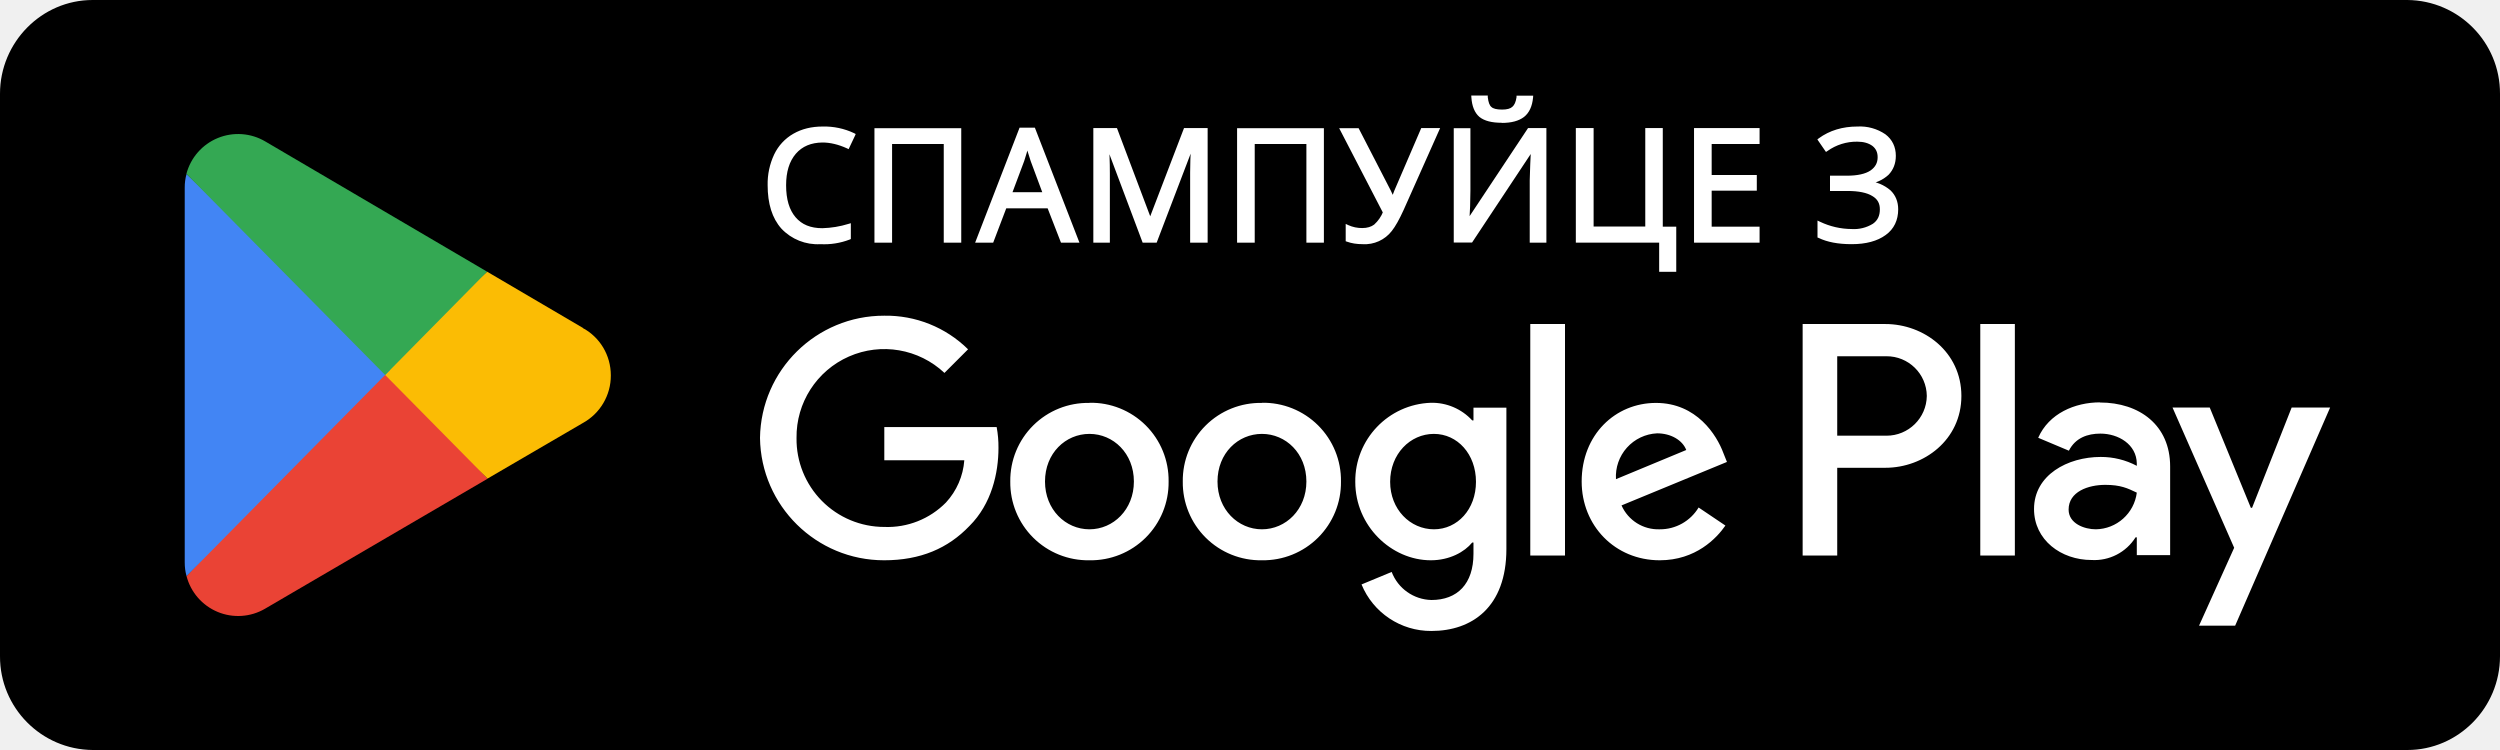
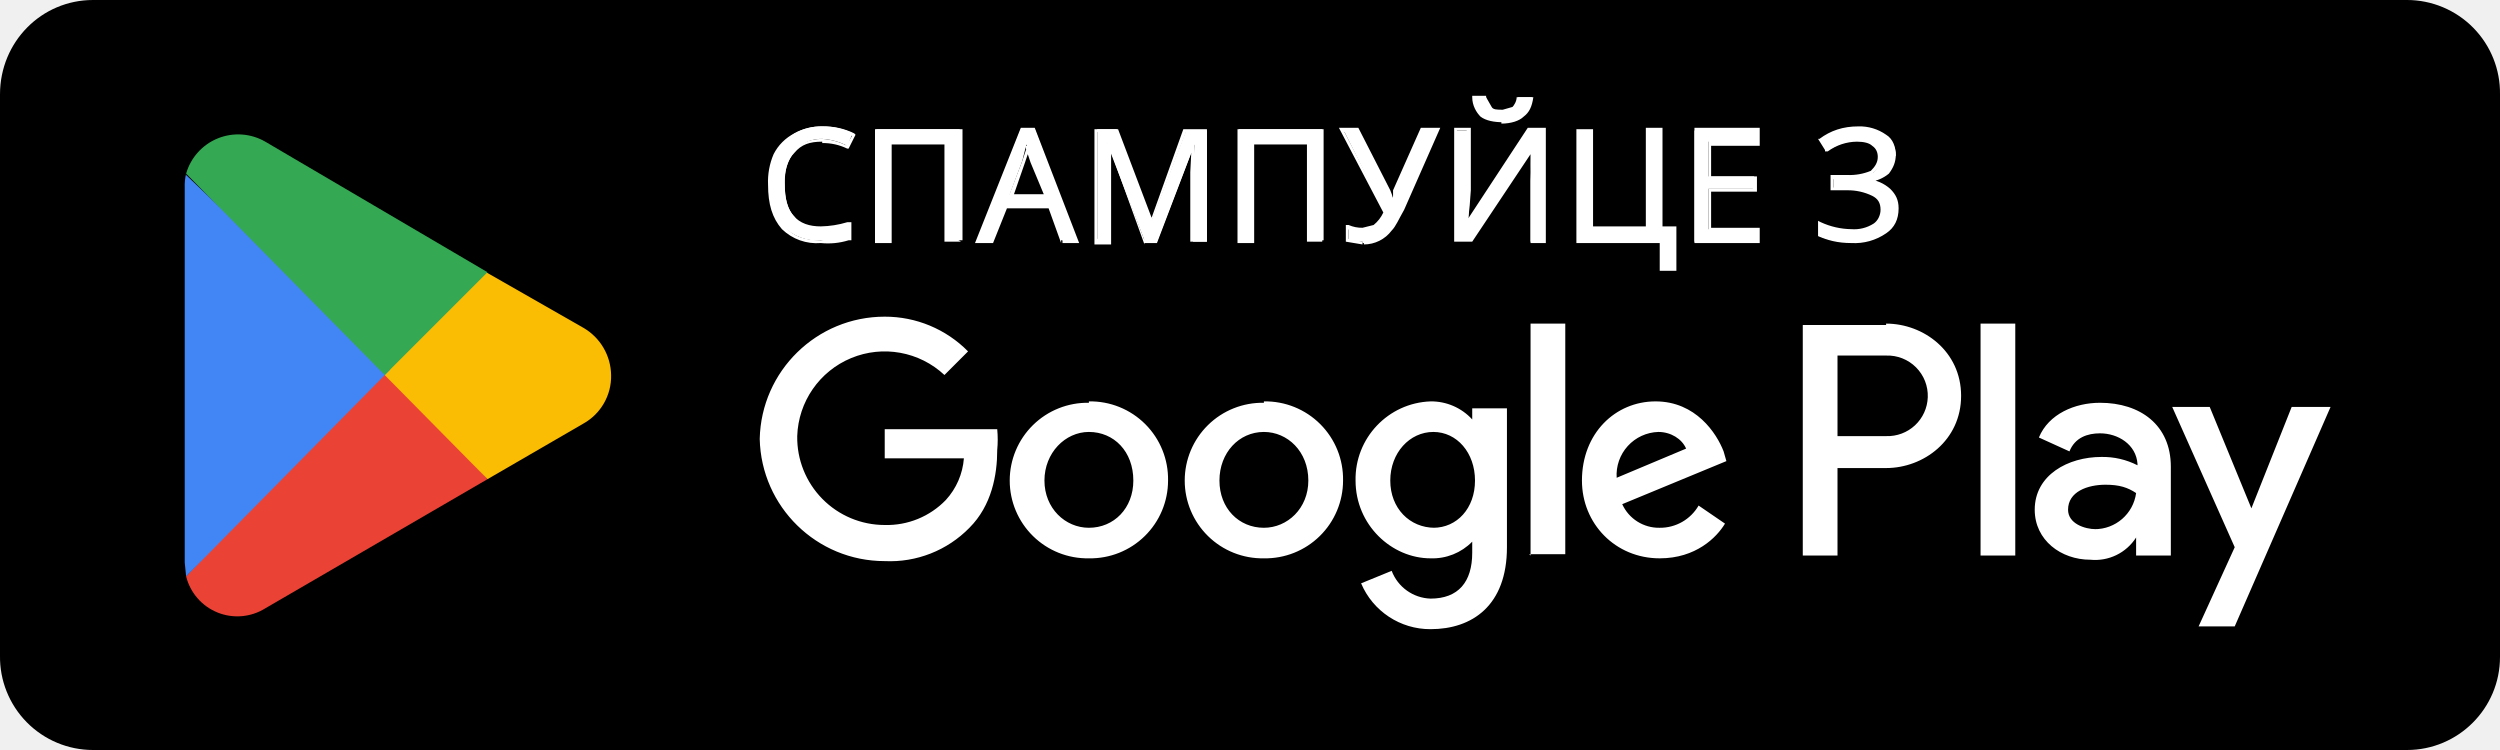
<svg xmlns="http://www.w3.org/2000/svg" width="180" height="54" fill="none">
-   <path d="M173.33 54H6.67A6.73 6.73 0 0 1 0 47.25V6.75C0 3.04 3 0 6.67 0h166.66A6.73 6.73 0 0 1 180 6.75v40.5c0 3.71-3 6.75-6.67 6.75Z" fill="#000" />
-   <path d="m27.63 26.22-14.2 15.26a3.84 3.84 0 0 0 5.65 2.35l.05-.03 15.97-9.33-7.48-8.25Z" fill="#EA4335" />
-   <path d="m41.98 23.63-.01-.02-6.9-4.05-7.77 7 7.8 7.9 6.86-4a3.89 3.89 0 0 0 2.02-3.43c0-1.47-.8-2.75-2-3.4Z" fill="#FBBC04" />
-   <path d="M13.43 12.52a3.7 3.7 0 0 0-.13 1v26.96c0 .35.04.68.13 1L28.1 26.62l-14.68-14.1Z" fill="#4285F4" />
-   <path d="m27.73 27 7.34-7.44-15.96-9.37a3.85 3.85 0 0 0-5.69 2.33L27.73 27Z" fill="#34A853" />
-   <path d="M142.58 40h2.49V23.33h-2.49V40ZM165 29.34l-2.85 7.22h-.09l-2.96-7.22h-2.68l4.44 10.1-2.53 5.61h2.6l6.84-15.71H165Zm-14.1 8.77c-.82 0-1.96-.41-1.96-1.42 0-1.29 1.41-1.78 2.64-1.78 1.1 0 1.6.24 2.27.56a3.02 3.02 0 0 1-2.96 2.64Zm.3-9.14c-1.81 0-3.68.8-4.45 2.55l2.21.93c.47-.93 1.35-1.23 2.27-1.23 1.3 0 2.6.78 2.62 2.15v.17a5.5 5.5 0 0 0-2.6-.64c-2.38 0-4.8 1.3-4.8 3.75 0 2.23 1.95 3.67 4.14 3.67a3.5 3.5 0 0 0 3.17-1.63h.09v1.28h2.4v-6.39c0-2.96-2.2-4.6-5.06-4.6Zm-15.38 2.4h-3.54v-5.72h3.53a2.89 2.89 0 0 1 2.92 2.86 2.9 2.9 0 0 1-2.91 2.86Zm-.07-8.04h-5.96V40h2.49v-6.32h3.47c2.76 0 5.47-2 5.47-5.17 0-3.18-2.71-5.18-5.47-5.18Zm-32.5 14.78c-1.72 0-3.16-1.44-3.16-3.42 0-2 1.44-3.45 3.15-3.45 1.7 0 3.03 1.46 3.03 3.45 0 1.98-1.33 3.42-3.03 3.42Zm2.85-7.84h-.1a3.93 3.93 0 0 0-2.98-1.27 5.64 5.64 0 0 0-5.44 5.7c0 3.17 2.6 5.64 5.44 5.64 1.35 0 2.43-.6 2.98-1.28h.09v.81c0 2.17-1.16 3.33-3.03 3.33a3.14 3.14 0 0 1-2.86-2.02l-2.17.9a5.4 5.4 0 0 0 5.03 3.35c2.92 0 5.4-1.71 5.4-5.9V29.35h-2.37v.92Zm4.08 9.73h2.5V23.33h-2.5V40Zm6.17-5.5a3.11 3.11 0 0 1 2.96-3.3c.99 0 1.83.49 2.1 1.2l-5.06 2.1Zm7.73-1.89c-.47-1.27-1.91-3.6-4.85-3.6-2.93 0-5.35 2.29-5.35 5.66 0 3.18 2.4 5.67 5.62 5.67 2.6 0 4.1-1.59 4.73-2.5l-1.93-1.3a3.24 3.24 0 0 1-2.8 1.57 2.89 2.89 0 0 1-2.75-1.72l7.59-3.13-.26-.65Zm-60.41-1.87v2.4h5.76a5.02 5.02 0 0 1-1.32 3.04 5.9 5.9 0 0 1-4.44 1.76 6.32 6.32 0 0 1-6.32-6.4A6.32 6.32 0 0 1 68 26.85l1.7-1.7a8.4 8.4 0 0 0-6.04-2.42 8.93 8.93 0 0 0-8.94 8.8 8.93 8.93 0 0 0 8.94 8.81c2.62 0 4.6-.86 6.14-2.47 1.6-1.59 2.09-3.82 2.09-5.62a7.8 7.8 0 0 0-.13-1.5h-8.1Zm14.77 7.37c-1.72 0-3.2-1.42-3.2-3.44 0-2.04 1.48-3.43 3.2-3.43 1.72 0 3.2 1.4 3.2 3.43 0 2.02-1.48 3.44-3.2 3.44Zm0-9.1a5.59 5.59 0 0 0-5.7 5.66 5.6 5.6 0 0 0 5.7 5.67 5.6 5.6 0 0 0 5.7-5.67 5.59 5.59 0 0 0-5.7-5.67Zm12.42 9.1c-1.72 0-3.2-1.42-3.2-3.44 0-2.04 1.48-3.43 3.2-3.43 1.72 0 3.2 1.4 3.2 3.43 0 2.02-1.48 3.44-3.2 3.44Zm0-9.1a5.59 5.59 0 0 0-5.7 5.66 5.6 5.6 0 0 0 5.7 5.67 5.6 5.6 0 0 0 5.69-5.67 5.59 5.59 0 0 0-5.7-5.67ZM59.22 10.13a2.5 2.5 0 0 0-2.02.86 3.52 3.52 0 0 0-.74 2.36c0 1.02.24 1.82.72 2.38.47.56 1.15.83 2.03.83.57 0 1.2-.1 1.92-.31v.87a4.92 4.92 0 0 1-2.06.32 3.44 3.44 0 0 1-2.71-1.07 4.42 4.42 0 0 1-.96-3.04c0-.82.16-1.54.46-2.16.3-.61.74-1.09 1.33-1.43.58-.33 1.26-.5 2.04-.5.85 0 1.58.16 2.2.47l-.4.85a4.37 4.37 0 0 0-1.8-.43Z" fill="#fff" />
-   <path d="M59.22 10.13v-.14c-.89 0-1.6.3-2.12.91-.52.6-.77 1.43-.77 2.45 0 1.04.24 1.87.75 2.46.5.6 1.22.89 2.13.89.59 0 1.24-.11 1.96-.33l-.04-.12h-.14v.87h.14l-.05-.12c-.33.12-.65.2-.95.24-.3.05-.66.07-1.06.07-1.15 0-2-.35-2.61-1.03-.61-.68-.92-1.66-.92-2.95 0-.8.15-1.5.44-2.1.3-.6.71-1.05 1.27-1.37a3.9 3.9 0 0 1 1.98-.48c.83 0 1.54.15 2.15.45l.06-.12-.12-.06-.4.86.11.05.06-.12a4.51 4.51 0 0 0-1.87-.45v.27c.55 0 1.14.14 1.76.42l.12.06.46-.97.05-.12-.11-.06a5 5 0 0 0-2.27-.48c-.8 0-1.5.17-2.11.52a3.4 3.4 0 0 0-1.38 1.49 4.96 4.96 0 0 0-.47 2.21c0 1.33.32 2.38.99 3.13a3.57 3.57 0 0 0 2.81 1.12 5.09 5.09 0 0 0 2.1-.33l.09-.04v-1.14l-.17.05a7 7 0 0 1-1.88.31c-.85 0-1.48-.26-1.93-.79-.45-.53-.68-1.28-.68-2.3 0-.97.23-1.72.7-2.27.47-.54 1.1-.8 1.92-.81v-.13Zm9.86 7.2h-1v-7.09H64.1v7.1h-1V9.35h5.98v7.97Z" fill="#fff" />
-   <path d="M69.08 17.33v-.13h-.86v-7.1h-4.26v7.1h-.73V9.49h5.71v7.84h.27v-8.1h-6.25v8.24h1.27v-7.1h3.72v7.1h1.26v-.14h-.13Zm6.14-3.36-.9-2.41-.37-1.2c-.11.44-.23.84-.35 1.2l-.9 2.41h2.52Zm1.26 3.36-.96-2.47h-3.16l-.95 2.47H70.4l3.11-8h.9l3.12 8h-1.05Z" fill="#fff" />
-   <path d="m75.22 13.97.13-.04-.9-2.42-.52-1.64-.11.46c-.11.43-.22.83-.34 1.18l.12.05-.12-.05-.98 2.6h2.91l-.06-.18-.13.04v-.13H72.9l.84-2.24c.12-.37.24-.77.35-1.2l-.13-.04-.13.04.38 1.2.9 2.42.12-.05Zm1.26 3.36.13-.05-1-2.55h-3.34l-.95 2.47h-.73l3.01-7.74h.73l3 7.74h-.85v.27h1.24l-3.21-8.28h-1.1l-3.2 8.28h1.3l.94-2.47h2.98l.96 2.47h.1v-.14Zm5.89 0-2.63-7h-.05c.06.6.08 1.31.08 2.16v4.84h-.92V9.36h1.48l2.46 6.53h.05l2.5-6.53h1.47v7.97h-.99v-4.9c0-.55.02-1.24.08-2.08h-.05l-2.66 6.98h-.82Z" fill="#fff" />
-   <path d="m82.37 17.33.12-.04-2.66-7.08h-.28v.14c.06.58.1 1.3.1 2.14v4.71h-.67V9.49h1.26l2.46 6.54h.23l2.5-6.54h1.25v7.71h-.73v-4.77c0-.54.03-1.23.08-2.07v-.14h-.27L83.1 17.2h-.73v.27h.91l2.7-7.07-.13-.05v.13h.05v-.13h-.14c-.05.83-.07 1.53-.07 2.08v5.04h1.26V9.22h-1.7l-2.54 6.63.13.04v-.13h-.05v.13l.13-.04-2.5-6.63h-1.7v8.25h1.19v-4.98c0-.85-.03-1.58-.08-2.16h-.14v.14h.05v-.13l-.13.05 2.66 7.08h.1v-.14Zm12.82 0h-1v-7.09h-3.98v7.1h-1V9.35h5.98v7.97Z" fill="#fff" />
-   <path d="M95.19 17.33v-.13h-.86v-7.1h-4.25v7.1h-.74V9.49h5.72v7.84h.26v-8.1h-6.25v8.24h1.27v-7.1h3.72v7.1h1.26v-.14h-.13Zm2.91.11c-.4 0-.76-.05-1.08-.16v-.95c.33.15.69.22 1.06.22.38 0 .7-.09.94-.27.24-.18.47-.51.69-1l-3.07-5.92h1.1l2.28 4.43c.09.17.17.36.23.57h.05l.04-.13.17-.45 1.9-4.42h1.07l-2.55 5.7a6.9 6.9 0 0 1-.82 1.48 2.31 2.31 0 0 1-2 .9Z" fill="#fff" />
-   <path d="M98.1 17.44v-.13c-.4 0-.74-.05-1.03-.16l-.05.13h.14v-.95h-.14l-.05.12c.35.16.72.24 1.1.24.41 0 .76-.1 1.03-.3.27-.2.5-.56.73-1.05l.03-.06-3-5.79h.8l2.24 4.37c.09.16.16.34.22.54l.03.1h.24l.08-.23.16-.44 1.88-4.34h.77l-2.47 5.52a7.3 7.3 0 0 1-.8 1.45c-.24.3-.5.5-.8.64-.3.14-.66.2-1.1.2v.28a2.46 2.46 0 0 0 2.1-.95c.26-.33.54-.83.85-1.51l2.63-5.9h-1.36l-1.94 4.51-.17.45-.05.14.13.04v-.13h-.05v.13l.13-.04a3.41 3.41 0 0 0-.24-.59l-.12.06.12-.06-2.32-4.5h-1.4l3.17 6.12.12-.06-.12-.06a2.5 2.5 0 0 1-.65.94c-.21.16-.5.25-.86.25a2.4 2.4 0 0 1-1-.21l-.19-.09v1.25l.09.03c.33.12.7.18 1.13.18v-.14Zm10.03-8.72c-.7 0-1.2-.13-1.52-.4-.32-.27-.5-.7-.53-1.3h.91c.04.38.13.64.3.8.16.14.45.22.86.22.38 0 .66-.08.84-.24.18-.16.29-.42.33-.78h.92c-.05.6-.25 1.02-.6 1.3-.33.26-.84.4-1.5.4Zm-3.33.64h.94v4.38a36.43 36.43 0 0 1-.08 2.22h.05l4.39-6.6h1.11v7.97h-.93V13a27.14 27.14 0 0 1 .09-2.3h-.05l-4.4 6.63h-1.12V9.36Z" fill="#fff" />
-   <path d="M108.13 8.72v-.13c-.68 0-1.16-.14-1.44-.37-.28-.24-.45-.63-.48-1.2h-.13v.14h.91v-.14l-.13.01c.03.4.14.7.34.88.2.19.53.26.95.26.4 0 .7-.08.92-.27.22-.2.34-.49.38-.86l-.14-.02v.14h.93v-.14l-.13-.01c-.05.57-.24.96-.54 1.2-.31.24-.79.38-1.44.38v.26c.69 0 1.22-.14 1.6-.43.38-.3.59-.77.65-1.39l.01-.14h-1.2V7c-.05.34-.15.56-.3.69-.14.13-.38.2-.74.2-.4 0-.65-.07-.77-.19-.13-.1-.22-.34-.26-.7v-.12h-1.19l.01.14c.04.62.23 1.1.58 1.4.36.29.9.42 1.61.42v-.13Zm-3.33.64v.13h.8v4.25a39.1 39.1 0 0 1-.07 2.2l-.02.15h.27l4.39-6.6h.91v7.71h-.67V13a26.98 26.98 0 0 1 .1-2.3v-.14h-.26l-4.4 6.64h-.91V9.36h-.27v8.1h1.32l4.44-6.7-.11-.07v.14h.05v-.14h-.14a86.5 86.5 0 0 0-.09 2.3v4.48h1.2V9.22h-1.32l-4.42 6.66.1.08v-.14h-.04v.14l.13.01a34.09 34.09 0 0 0 .08-2.24v-4.5h-1.2v.13h.13Zm14.78 7.09h.98v2.98h-.97v-2.1h-6V9.36h1.01v7.08h3.99V9.36h1v7.09Z" fill="#fff" />
-   <path d="M119.58 16.45v.13h.84v2.72h-.7v-2.1h-5.99V9.49h.74v7.08h4.25V9.5h.73v7.1h.13v-.14h.14V9.22h-1.26v7.09h-3.72V9.22h-1.28v8.25h6v2.1h1.23v-3.25h-1.1v.13Zm6.98.88h-4.46V9.36h4.46v.88h-3.45v2.49h3.25v.87h-3.25v2.85h3.45v.88Z" fill="#fff" />
-   <path d="M126.56 17.33v-.13h-4.32V9.49h4.19v.62h-3.46v2.75h3.25v.6h-3.25v3.12h3.46v.75h.26v-1.01h-3.45v-2.59h3.25V12.6h-3.25v-2.23h3.45V9.22h-4.72v8.25h4.72v-.14h-.13Zm9.82-6.11c0 .52-.17.94-.5 1.27-.33.33-.8.54-1.39.63v.05c.68.09 1.19.3 1.54.62.34.33.52.76.52 1.28 0 .75-.29 1.33-.85 1.75-.56.41-1.35.62-2.37.62-.96 0-1.73-.14-2.33-.43v-.91a5.3 5.3 0 0 0 2.32.52c.72 0 1.26-.13 1.63-.4.36-.27.55-.65.55-1.15 0-.47-.21-.83-.62-1.08a3.66 3.66 0 0 0-1.84-.37h-1.14v-.84h1.08a3.2 3.2 0 0 0 1.77-.4c.39-.26.59-.61.59-1.06 0-.38-.15-.69-.44-.91a1.86 1.86 0 0 0-1.17-.34c-.41 0-.79.05-1.12.15-.33.1-.7.28-1.1.53l-.47-.68a4.51 4.51 0 0 1 2.7-.83c.82 0 1.47.18 1.94.54.46.35.7.84.7 1.44Z" fill="#fff" />
-   <path d="M136.38 11.22h-.13c0 .5-.16.87-.46 1.18-.3.3-.74.5-1.32.59l-.11.02v.27l.11.02c.66.09 1.15.29 1.47.59.31.3.47.69.47 1.18a1.9 1.9 0 0 1-.79 1.64c-.53.4-1.29.6-2.3.6-.94 0-1.69-.14-2.26-.42l-.06.12h.14v-.91H131l-.06.12a5.42 5.42 0 0 0 2.37.53c.73 0 1.3-.13 1.7-.42.4-.29.61-.73.6-1.26.01-.51-.23-.93-.67-1.2a3.79 3.79 0 0 0-1.91-.38h-1v-.57h.94c.8 0 1.42-.14 1.84-.42.43-.28.65-.7.65-1.18 0-.42-.16-.77-.48-1.02a2 2 0 0 0-1.26-.36c-.42 0-.8.05-1.16.15-.35.1-.72.29-1.13.55l.08.11.1-.07-.47-.69-.11.08.08.11c.74-.54 1.61-.8 2.62-.8a3 3 0 0 1 1.85.5c.44.34.65.77.66 1.34h.26c0-.64-.25-1.17-.75-1.55a3.25 3.25 0 0 0-2.02-.56c-1.06 0-2 .28-2.78.85l-.1.08.55.8.07.1.11-.07a3.61 3.61 0 0 1 2.14-.67c.47 0 .83.11 1.1.31.25.2.37.46.37.81 0 .4-.16.71-.52.96-.36.24-.93.37-1.7.37h-1.21v1.1h1.27c.8 0 1.4.13 1.77.36.38.22.55.53.55.96 0 .47-.16.8-.5 1.04a2.6 2.6 0 0 1-1.54.38 5.36 5.36 0 0 1-2.26-.52l-.19-.09v1.22l.08.03c.62.3 1.4.45 2.38.45 1.03 0 1.85-.22 2.45-.66.6-.43.9-1.07.9-1.85 0-.55-.19-1.02-.56-1.37a2.84 2.84 0 0 0-1.61-.67l-.02.14h.13v-.05h-.13l.02.13a2.57 2.57 0 0 0 1.47-.66c.35-.36.53-.82.53-1.37h-.13Z" fill="#fff" />
+   <path d="M173.3 54H6.7A6.7 6.7 0 0 1 0 47.2V6.8C0 3 3 0 6.7 0h166.6a6.7 6.7 0 0 1 6.7 6.8v40.5c0 3.7-3 6.7-6.7 6.7Z" fill="#000" />
+   <path d="M27.6 26.2 13.4 41.5a3.8 3.8 0 0 0 5.7 2.3l16-9.3-7.5-8.3Z" fill="#EA4335" />
+   <path d="m42 23.6-7-4-7.7 7 7.8 7.9 6.9-4a3.9 3.9 0 0 0 2-3.5 4 4 0 0 0-2-3.4Z" fill="#FBBC04" />
+   <path d="M13.4 12.5a3.7 3.7 0 0 0-.1 1v27l.1 1 14.7-14.9-14.7-14Z" fill="#4285F4" />
+   <path d="m27.7 27 7.4-7.4-16-9.4a3.9 3.9 0 0 0-5.7 2.3L27.7 27Z" fill="#34A853" />
+   <path d="M142.6 40h2.5V23.3h-2.5V40ZM165 29.3l-2.9 7.3-3-7.3h-2.7l4.5 10.1-2.6 5.7h2.6l6.9-15.8H165Zm-14.1 8.8c-.8 0-2-.4-2-1.4 0-1.3 1.4-1.8 2.7-1.8 1 0 1.6.2 2.2.6a3 3 0 0 1-3 2.6Zm.3-9.1c-1.8 0-3.7.8-4.4 2.5l2.2 1c.4-1 1.3-1.3 2.2-1.3 1.3 0 2.6.8 2.7 2.2v.1a5.5 5.5 0 0 0-2.6-.6c-2.4 0-4.8 1.3-4.8 3.8 0 2.2 1.9 3.6 4 3.6a3.5 3.5 0 0 0 3.3-1.6V40h2.5v-6.4c0-3-2.2-4.6-5.1-4.6Zm-15.4 2.4h-3.5v-5.8h3.5a2.9 2.9 0 0 1 3 3 2.9 2.9 0 0 1-3 2.8Zm0-8h-6V40h2.5v-6.3h3.5c2.7 0 5.4-2 5.4-5.2s-2.7-5.2-5.4-5.2ZM103.3 38c-1.8 0-3.2-1.4-3.2-3.4s1.4-3.5 3.1-3.5c1.7 0 3 1.5 3 3.5s-1.3 3.4-3 3.4Zm2.8-7.8h-.1a4 4 0 0 0-3-1.3 5.6 5.6 0 0 0-5.4 5.7c0 3.2 2.6 5.6 5.4 5.6a4 4 0 0 0 3-1.2v.8c0 2.1-1 3.3-3 3.3a3.1 3.1 0 0 1-2.8-2L98 42a5.4 5.4 0 0 0 5 3.3c3 0 5.5-1.7 5.5-5.9v-10H106v.9Zm4 9.7h2.6V23.3h-2.5V40Zm6.3-5.5a3.1 3.1 0 0 1 3-3.3c.9 0 1.7.5 2 1.2l-5 2.1Zm7.7-1.9c-.5-1.3-2-3.6-4.9-3.6-2.9 0-5.3 2.3-5.3 5.7 0 3.1 2.4 5.6 5.6 5.6 2.6 0 4.1-1.5 4.7-2.5l-1.9-1.3a3.2 3.2 0 0 1-2.8 1.6 2.9 2.9 0 0 1-2.7-1.7l7.5-3.1-.2-.7Zm-60.4-1.9V33h5.7a5 5 0 0 1-1.3 3 5.9 5.9 0 0 1-4.4 1.8 6.3 6.3 0 0 1-6.3-6.4A6.3 6.3 0 0 1 68 27l1.7-1.7a8.4 8.4 0 0 0-6-2.5 9 9 0 0 0-9 8.8 9 9 0 0 0 9 8.8 8 8 0 0 0 6.1-2.4c1.6-1.6 2-3.8 2-5.6a7.8 7.8 0 0 0 0-1.5h-8.1ZM78.4 38c-1.7 0-3.2-1.4-3.2-3.4s1.5-3.5 3.2-3.5c1.8 0 3.2 1.4 3.2 3.5 0 2-1.4 3.4-3.2 3.4Zm0-9a5.6 5.6 0 0 0-5.7 5.6 5.6 5.6 0 0 0 5.7 5.6 5.6 5.6 0 0 0 5.7-5.6 5.6 5.6 0 0 0-5.7-5.7ZM91 38c-1.8 0-3.2-1.4-3.2-3.4s1.4-3.5 3.2-3.5c1.7 0 3.2 1.4 3.2 3.5 0 2-1.5 3.4-3.2 3.4Zm0-9a5.6 5.6 0 0 0-5.7 5.6 5.6 5.6 0 0 0 5.7 5.6 5.6 5.6 0 0 0 5.7-5.6 5.6 5.6 0 0 0-5.7-5.7ZM59.2 10a2.5 2.5 0 0 0-2 .9 3.5 3.5 0 0 0-.7 2.4c0 1 .2 1.8.7 2.3.4.6 1.1.9 2 .9.6 0 1.2-.1 2-.4v1a5 5 0 0 1-2.1.2 3.4 3.4 0 0 1-2.7-1 4.4 4.4 0 0 1-1-3c0-.9.2-1.6.5-2.2.3-.6.7-1.1 1.3-1.5a4 4 0 0 1 2-.5c.9 0 1.6.2 2.2.5l-.4.9a4.4 4.4 0 0 0-1.8-.5Z" fill="#fff" />
+   <path d="M59.2 10.1V10c-.9 0-1.6.3-2.1.9-.5.6-.8 1.4-.8 2.5 0 1 .3 1.8.8 2.4.5.6 1.2.9 2.1.9l2-.3v-.1H61v.8h.1V17l-1 .2-1 .1c-1.2 0-2-.3-2.6-1-.6-.7-1-1.7-1-3 0-.8.2-1.5.5-2 .3-.7.7-1.1 1.2-1.4a3.9 3.9 0 0 1 2-.5c.9 0 1.6.1 2.2.4v-.1l-.5.8h.1a4.5 4.5 0 0 0-1.8-.5v.3a4 4 0 0 1 1.8.4h.1l.5-1-.1-.1a5 5 0 0 0-2.3-.5 4 4 0 0 0-2 .5 3.4 3.4 0 0 0-1.5 1.5 5 5 0 0 0-.4 2.2c0 1.4.3 2.4 1 3.2a3.6 3.6 0 0 0 2.8 1 5 5 0 0 0 2-.2h.2V16H61a7 7 0 0 1-1.9.3c-.8 0-1.5-.2-2-.8-.4-.5-.6-1.2-.6-2.3 0-1 .2-1.7.7-2.2.5-.6 1.1-.8 2-.8V10Zm9.9 7.2h-1v-7h-4v7h-1v-8h6v8Z" fill="#fff" />
+   <path d="M69 17.3v-.1h-.8v-7.1H64v7.1h-.8V9.5H69v7.8h.3v-8H63v8.2h1.2v-7.1H68v7h1.3-.1Zm6.2-3.3-.9-2.4-.4-1.2-.3 1.2-.9 2.4h2.5Zm1.3 3.3-1-2.4h-3.1l-1 2.4h-1l3.1-8h1l3 8h-1Z" fill="#fff" />
+   <path d="M75.2 14h.1l-.9-2.5L74 10v.4l-.4 1.2h.1-.1l-1 2.6h3l-.2-.2H73l.8-2.3.4-1.2h-.4l.4 1.2 1 2.4Zm1.3 3.3h.1l-1-2.6h-3.3l-1 2.5h-.7l3-7.7h.7l3 7.7h-.8v.3h1.2l-3.2-8.3h-1l-3.3 8.3h1.3l1-2.5h3l.9 2.5v-.2Zm5.9 0-2.7-7v7H79v-8h1.4l2.5 6.6 2.5-6.5h1.5v8h-1v-5l.1-2-2.7 7h-.8Z" fill="#fff" />
+   <path d="m82.4 17.3-2.6-7h-.2v6.9H79V9.5h1.2l2.5 6.5h.2l2.5-6.5h1.3v7.7H86v-7h-.2l-2.7 7h-.7v.3h.9l2.7-7.1h-.2.1-.1l-.1 2v5h1.2V9.3h-1.7L82.8 16h.1v-.1h.1l-2.5-6.6h-1.7v8.3H80v-7.2h-.2v.2-.2l2.6 7.2v-.2Zm12.8 0h-1v-7h-4v7h-1v-8h6v8Z" fill="#fff" />
+   <path d="M95.2 17.3v-.1h-.9v-7.1h-4.2v7.1h-.8V9.5h5.8v7.8h.2v-8h-6.2v8.2h1.2v-7.1h3.8v7h1.2-.1Zm2.9.1-1-.1v-1c.3.2.6.2 1 .2s.7 0 1-.2l.6-1-3-6h1l2.3 4.5.2.6h.1v-.2l.2-.4 2-4.4h1l-2.6 5.7a6.9 6.9 0 0 1-.8 1.4 2.3 2.3 0 0 1-2 1Z" fill="#fff" />
+   <path d="m98.1 17.4-1-.2v-.9l-.1.2 1 .2c.5 0 .8-.1 1.1-.3.3-.2.5-.6.7-1v-.1l-3-5.8h.9l2.2 4.4.2.5v.1h.3v-.2l.2-.5 2-4.3h.7l-2.5 5.5a7.3 7.3 0 0 1-.8 1.5c-.2.3-.5.5-.8.6l-1 .2v.3a2.5 2.5 0 0 0 2-1c.3-.3.5-.8.9-1.5l2.6-5.9h-1.4l-2 4.5v.5l-.1.1h.1a3.4 3.4 0 0 0-.2-.6l-2.3-4.5h-1.4l3.2 6.1h.1-.1a2.5 2.5 0 0 1-.7.9l-.8.2a2.4 2.4 0 0 1-1-.2h-.2v1.2l1.2.2v-.2Zm10-8.7c-.7 0-1.2-.1-1.5-.4-.3-.3-.5-.7-.5-1.3h.9c0 .4.1.7.3.8.1.2.4.2.8.2s.7 0 .9-.2c.2-.2.3-.4.3-.8h1c-.1.6-.3 1-.7 1.3-.3.3-.8.4-1.5.4Zm-3.3.7h1v4.3a36.4 36.4 0 0 1-.1 2.3l4.4-6.6h1.1v8h-1V13a27.1 27.1 0 0 1 .2-2.3l-4.5 6.6h-1.1v-8Z" fill="#fff" />
+   <path d="M108.1 8.7v-.1c-.6 0-1.1-.1-1.4-.4-.3-.2-.5-.6-.5-1.2h-.1v.2h.9V7h-.1c0 .4.1.7.3 1l1 .2c.4 0 .7-.1.9-.3.2-.2.3-.5.4-.9h-.2v.2h1V7h-.2c0 .6-.2 1-.5 1.2-.3.3-.8.4-1.5.4v.3c.7 0 1.3-.2 1.6-.5.4-.3.6-.7.7-1.4h-1.2c0 .3-.2.6-.3.7l-.7.2c-.4 0-.7 0-.8-.2L107 7v-.1h-1V7c0 .6.3 1.1.6 1.4.4.3 1 .4 1.6.4Zm-3.3.7h.8v4.3a39.1 39.1 0 0 1 0 2.2v.2h.2l4.4-6.6h.9v7.7h-.7V13a27 27 0 0 1 .1-2.3v-.1h-.3l-4.4 6.6h-.9V9.4h-.2v8h1.3l4.4-6.6v-.1.1-.1h-.2a86.5 86.5 0 0 0 0 2.3v4.5h1.1V9.2H110l-4.4 6.7h.1a34 34 0 0 0 .2-2.2V9.2h-1.2v.2h.1Zm14.8 7h1v3h-1v-2h-6v-8h1v7h4v-7h1v7Z" fill="#fff" />
+   <path d="M119.6 16.4v.2h.8v2.7h-.7v-2.1h-6V9.5h.8v7h4.2v-7h.7v7.1h.2v-.1h.1V9.2h-1.2v7.1h-3.8v-7h-1.2v8.2h6v2h1.2v-3.2h-1.1v.1Zm7 1H122v-8h4.5v.8H123v2.5h3.3v.9H123v2.9h3.5v.8Z" fill="#fff" />
+   <path d="M126.6 17.3v-.1h-4.4V9.5h4.2v.6H123V13h3.2v.6H123v3h3.4v.8h.3v-1h-3.5v-2.6h3.3v-1.1h-3.3v-2.2h3.5V9.2H122v8.3h4.7v-.2h-.1Zm9.8-6c0 .4-.2.9-.5 1.2a3 3 0 0 1-1.4.6c.7.2 1.2.4 1.5.7.4.3.6.7.6 1.3a2 2 0 0 1-.9 1.7 4 4 0 0 1-2.4.6 5 5 0 0 1-2.3-.4v-.9a5.3 5.3 0 0 0 2.3.5c.7 0 1.3-.1 1.6-.4.4-.2.6-.6.6-1.1 0-.5-.2-.9-.6-1.1a3.7 3.7 0 0 0-1.9-.4h-1v-.8h1a3.2 3.2 0 0 0 1.9-.4c.3-.3.5-.6.5-1a1 1 0 0 0-.4-1 1.9 1.9 0 0 0-1.2-.3l-1 .1-1.2.6-.5-.7a4.5 4.5 0 0 1 2.7-.9 3 3 0 0 1 2 .6c.4.3.7.8.7 1.4Z" fill="#fff" />
+   <path d="M136.4 11.2h-.2c0 .5-.1.9-.4 1.2-.3.3-.8.5-1.3.6h-.1v.3a2 2 0 0 1 1.5.6c.3.3.5.7.5 1.2a1.9 1.9 0 0 1-.8 1.6c-.5.4-1.3.6-2.3.6-1 0-1.7-.1-2.2-.4l-.1.1h.1v-.9h-.1v.1a5.4 5.4 0 0 0 2.3.5c.7 0 1.3 0 1.7-.4.4-.3.6-.7.6-1.2s-.2-1-.7-1.2a3.8 3.8 0 0 0-1.9-.4h-1v-.6h1c.8 0 1.4-.1 1.8-.4.4-.3.7-.7.7-1.2 0-.4-.2-.8-.5-1a2 2 0 0 0-1.3-.4c-.4 0-.8 0-1.1.2-.4 0-.8.3-1.2.5l.1.2.1-.1-.5-.7v.2a4 4 0 0 1 2.6-.8 3 3 0 0 1 1.9.5c.4.3.6.7.6 1.3h.3c0-.6-.2-1.2-.7-1.5a3.3 3.3 0 0 0-2-.6c-1.1 0-2 .3-2.8.9h-.1l.5.8v.1h.2a3.6 3.6 0 0 1 2.1-.7c.5 0 .9.1 1.1.3.3.2.4.5.4.8 0 .4-.2.7-.5 1a4 4 0 0 1-1.7.3h-1.2v1.1h1.2a4 4 0 0 1 1.8.4c.4.2.6.5.6 1 0 .4-.2.8-.5 1a2.6 2.6 0 0 1-1.6.4 5.4 5.4 0 0 1-2.2-.5l-.2-.1V17c.7.3 1.4.5 2.4.5a4 4 0 0 0 2.5-.7c.6-.4.9-1 .9-1.8 0-.6-.2-1-.6-1.4a2.8 2.8 0 0 0-1.6-.7v.2h.1-.1a2.6 2.6 0 0 0 1.5-.6c.3-.4.5-.8.5-1.4h-.1Z" fill="#fff" />
</svg>
